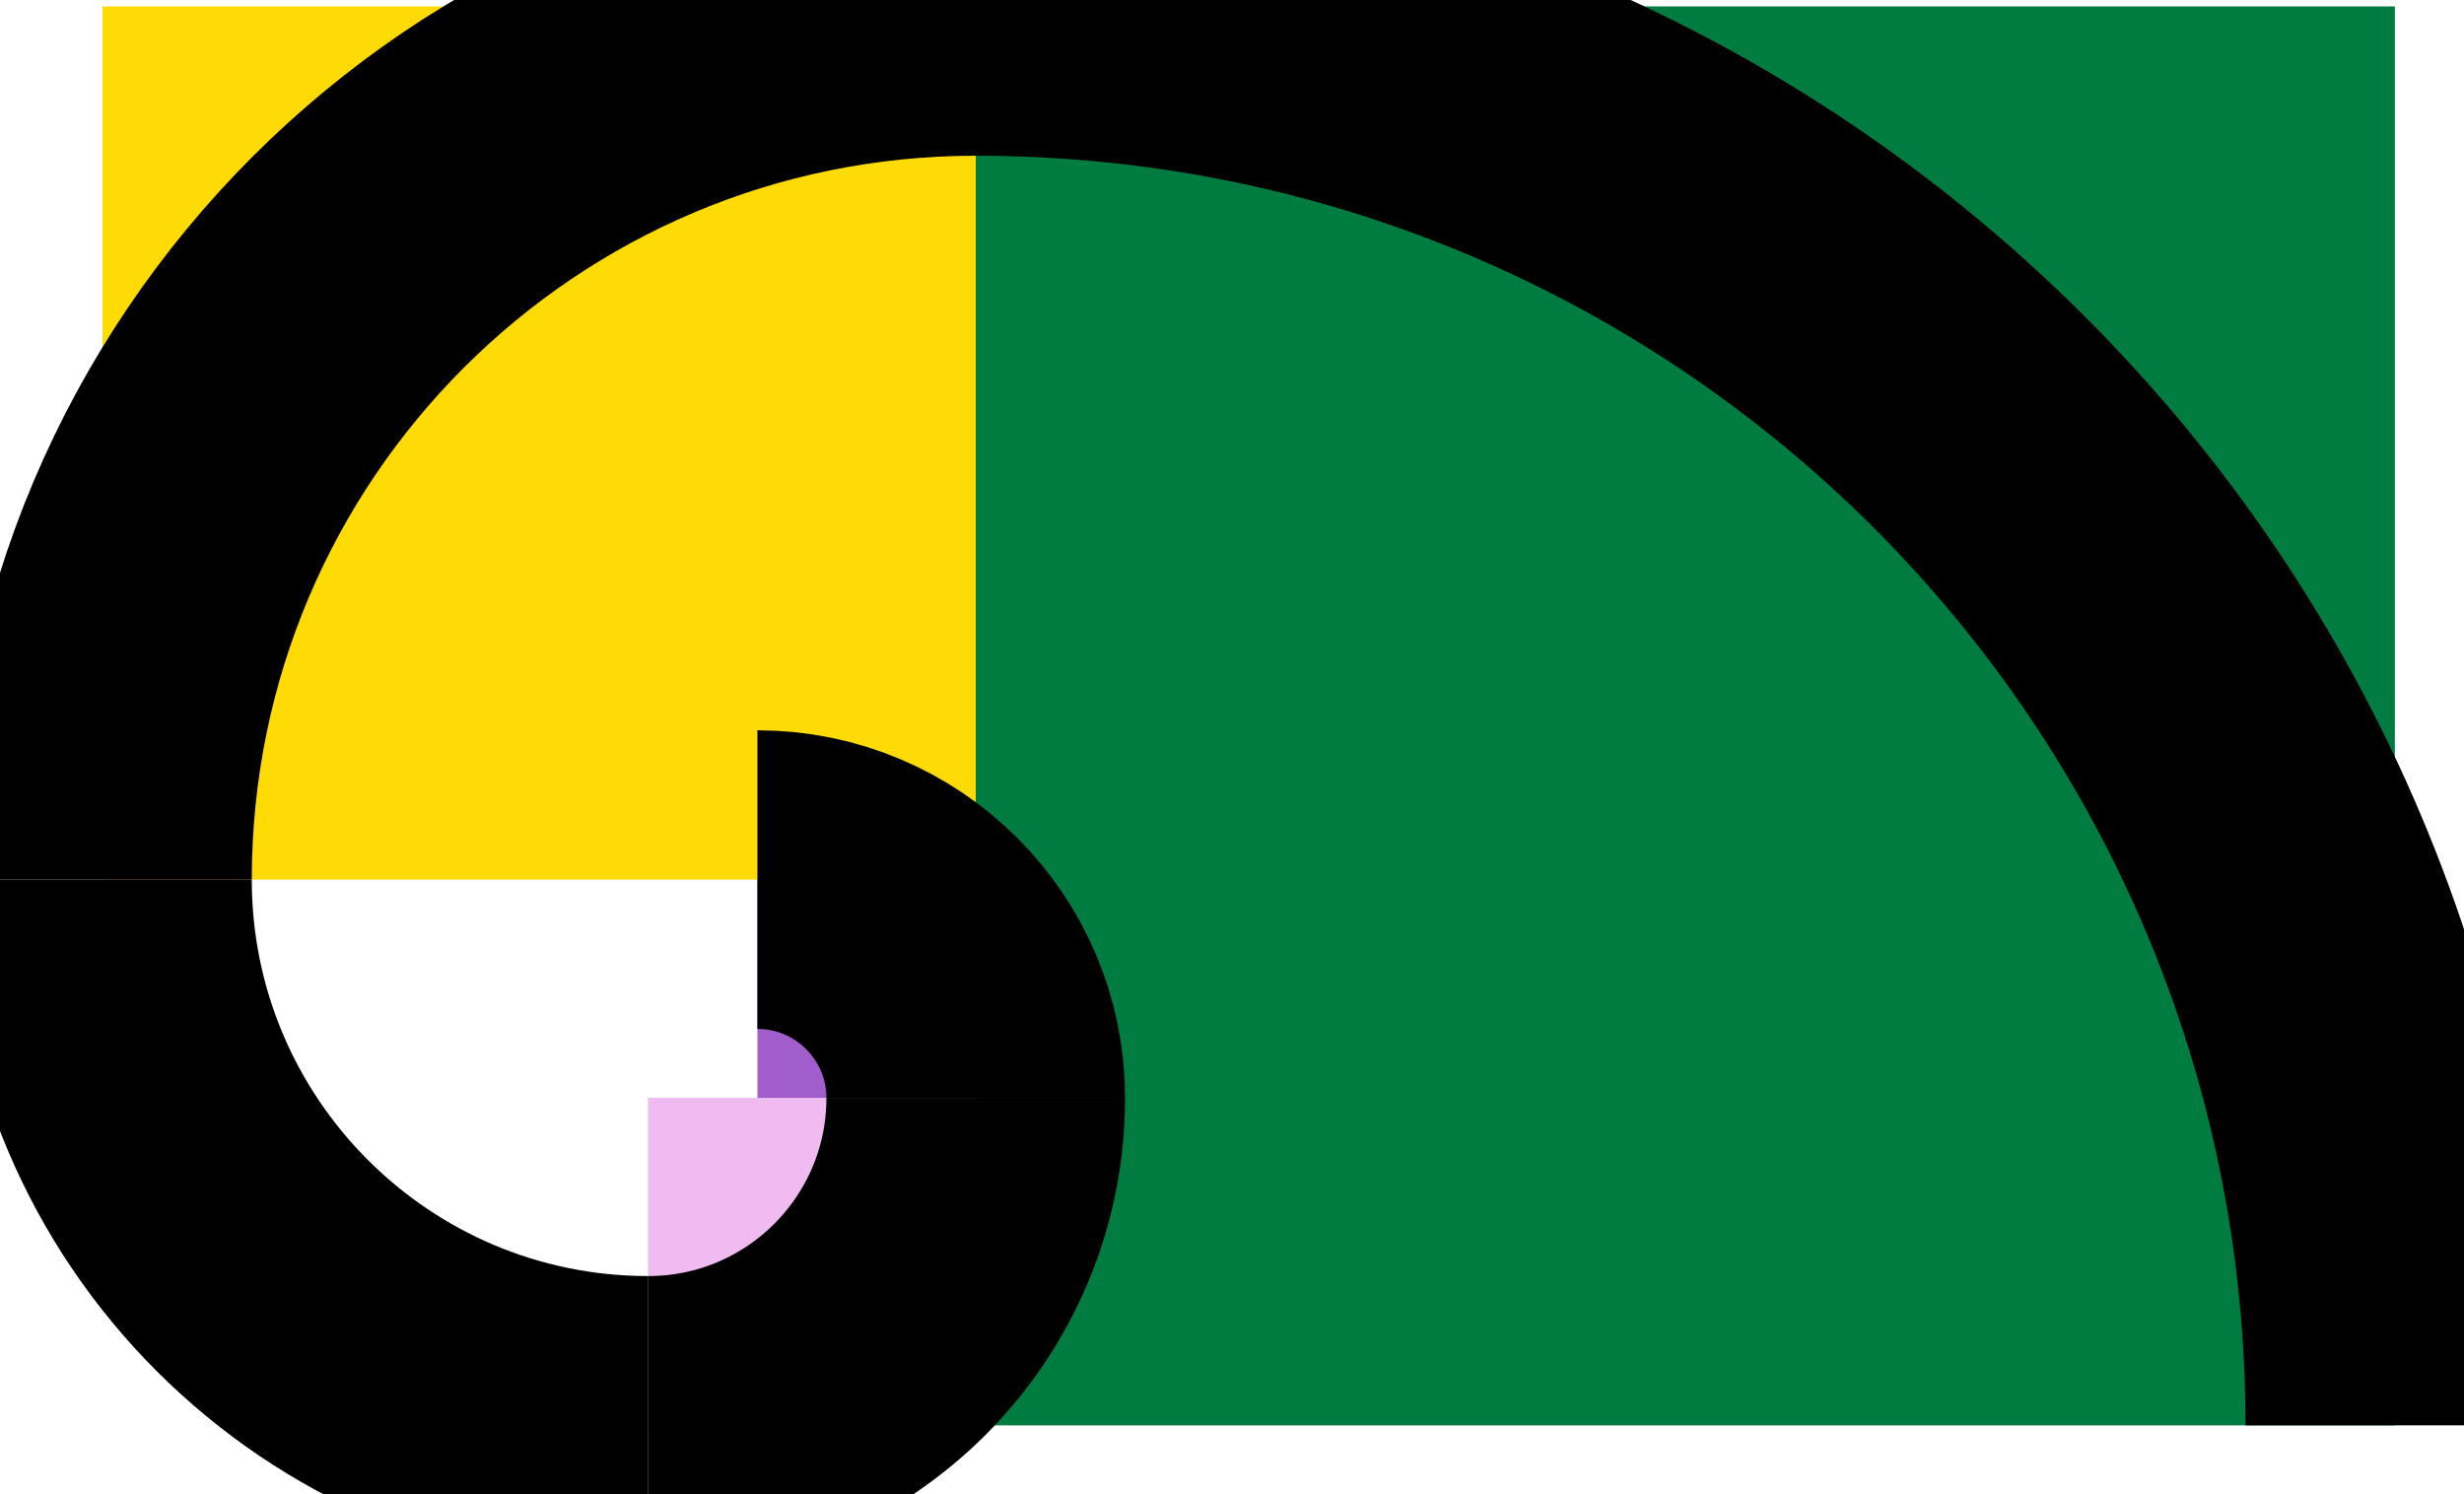
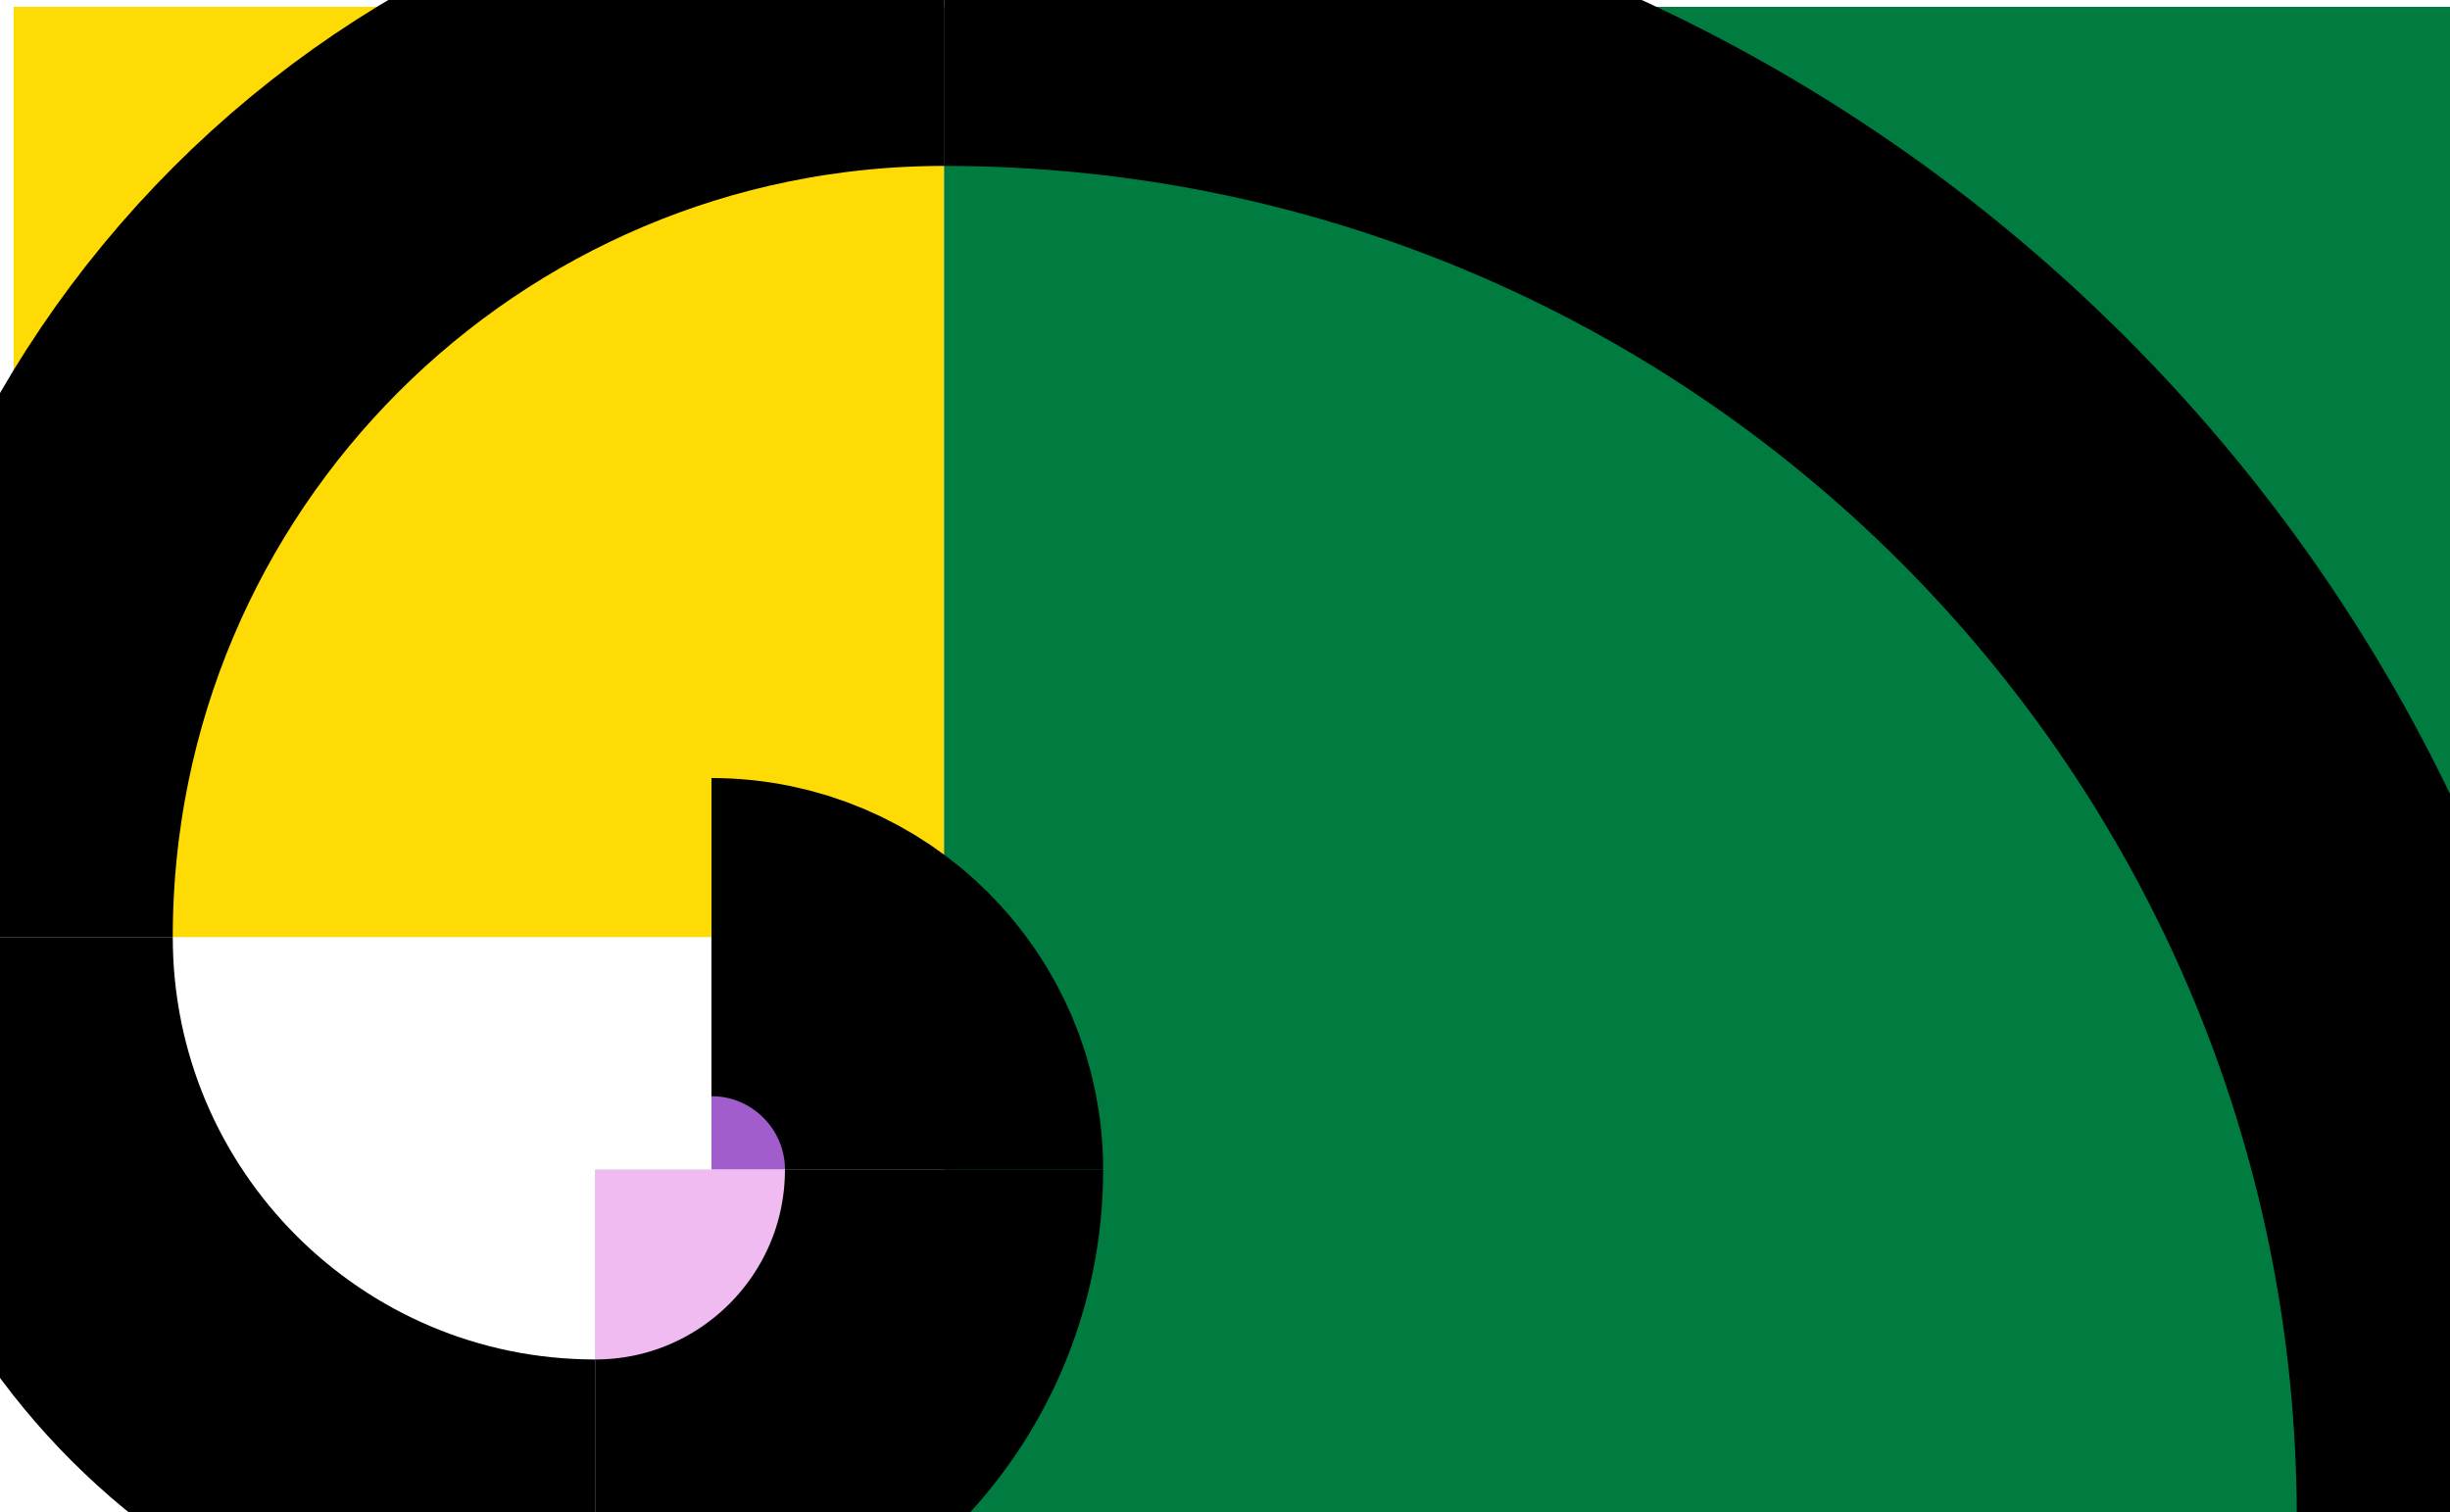
- <svg xmlns="http://www.w3.org/2000/svg" viewBox="630 262 165 100">
+ <svg xmlns="http://www.w3.org/2000/svg" viewBox="636 262 154 95">
  <g>
    <path fill="rgb(160, 93, 203)" d="M680.72 320.91V335.53H695.34V320.91Z" />
    <path fill="rgb(185, 205, 251)" d="M695.34 335.53H673.41V357.46H695.34Z" />
    <path fill="rgb(239, 187, 240)" d="M695.34 335.53H673.41V357.46H695.34Z" />
    <path fill="rgb(255, 219, 5)" d="M636.86 320.91H695.34V262.43H636.86Z" />
    <path fill="rgb(0, 124, 65)" d="M695.34 262.43V357.46H790.37V262.43Z" />
    <path fill="none" stroke="rgb(0, 0, 0)" stroke-width="20" d="M695.34 335.53C695.34 327.46 688.79 320.91 680.72 320.91" />
    <path fill="none" stroke="rgb(0, 0, 0)" stroke-width="20" d="M673.41 357.46C685.52 357.46 695.34 347.64 695.34 335.53" />
    <path fill="none" stroke="rgb(0, 0, 0)" stroke-width="20" d="M636.86 320.91C636.86 341.10 653.22 357.46 673.41 357.46" />
    <path fill="none" stroke="rgb(0, 0, 0)" stroke-width="20" d="M695.34 262.43C663.04 262.43 636.86 288.61 636.86 320.91" />
    <path fill="none" stroke="rgb(0, 0, 0)" stroke-width="20" d="M790.37 357.46C790.37 304.98 747.82 262.43 695.34 262.43" />
  </g>
</svg>
